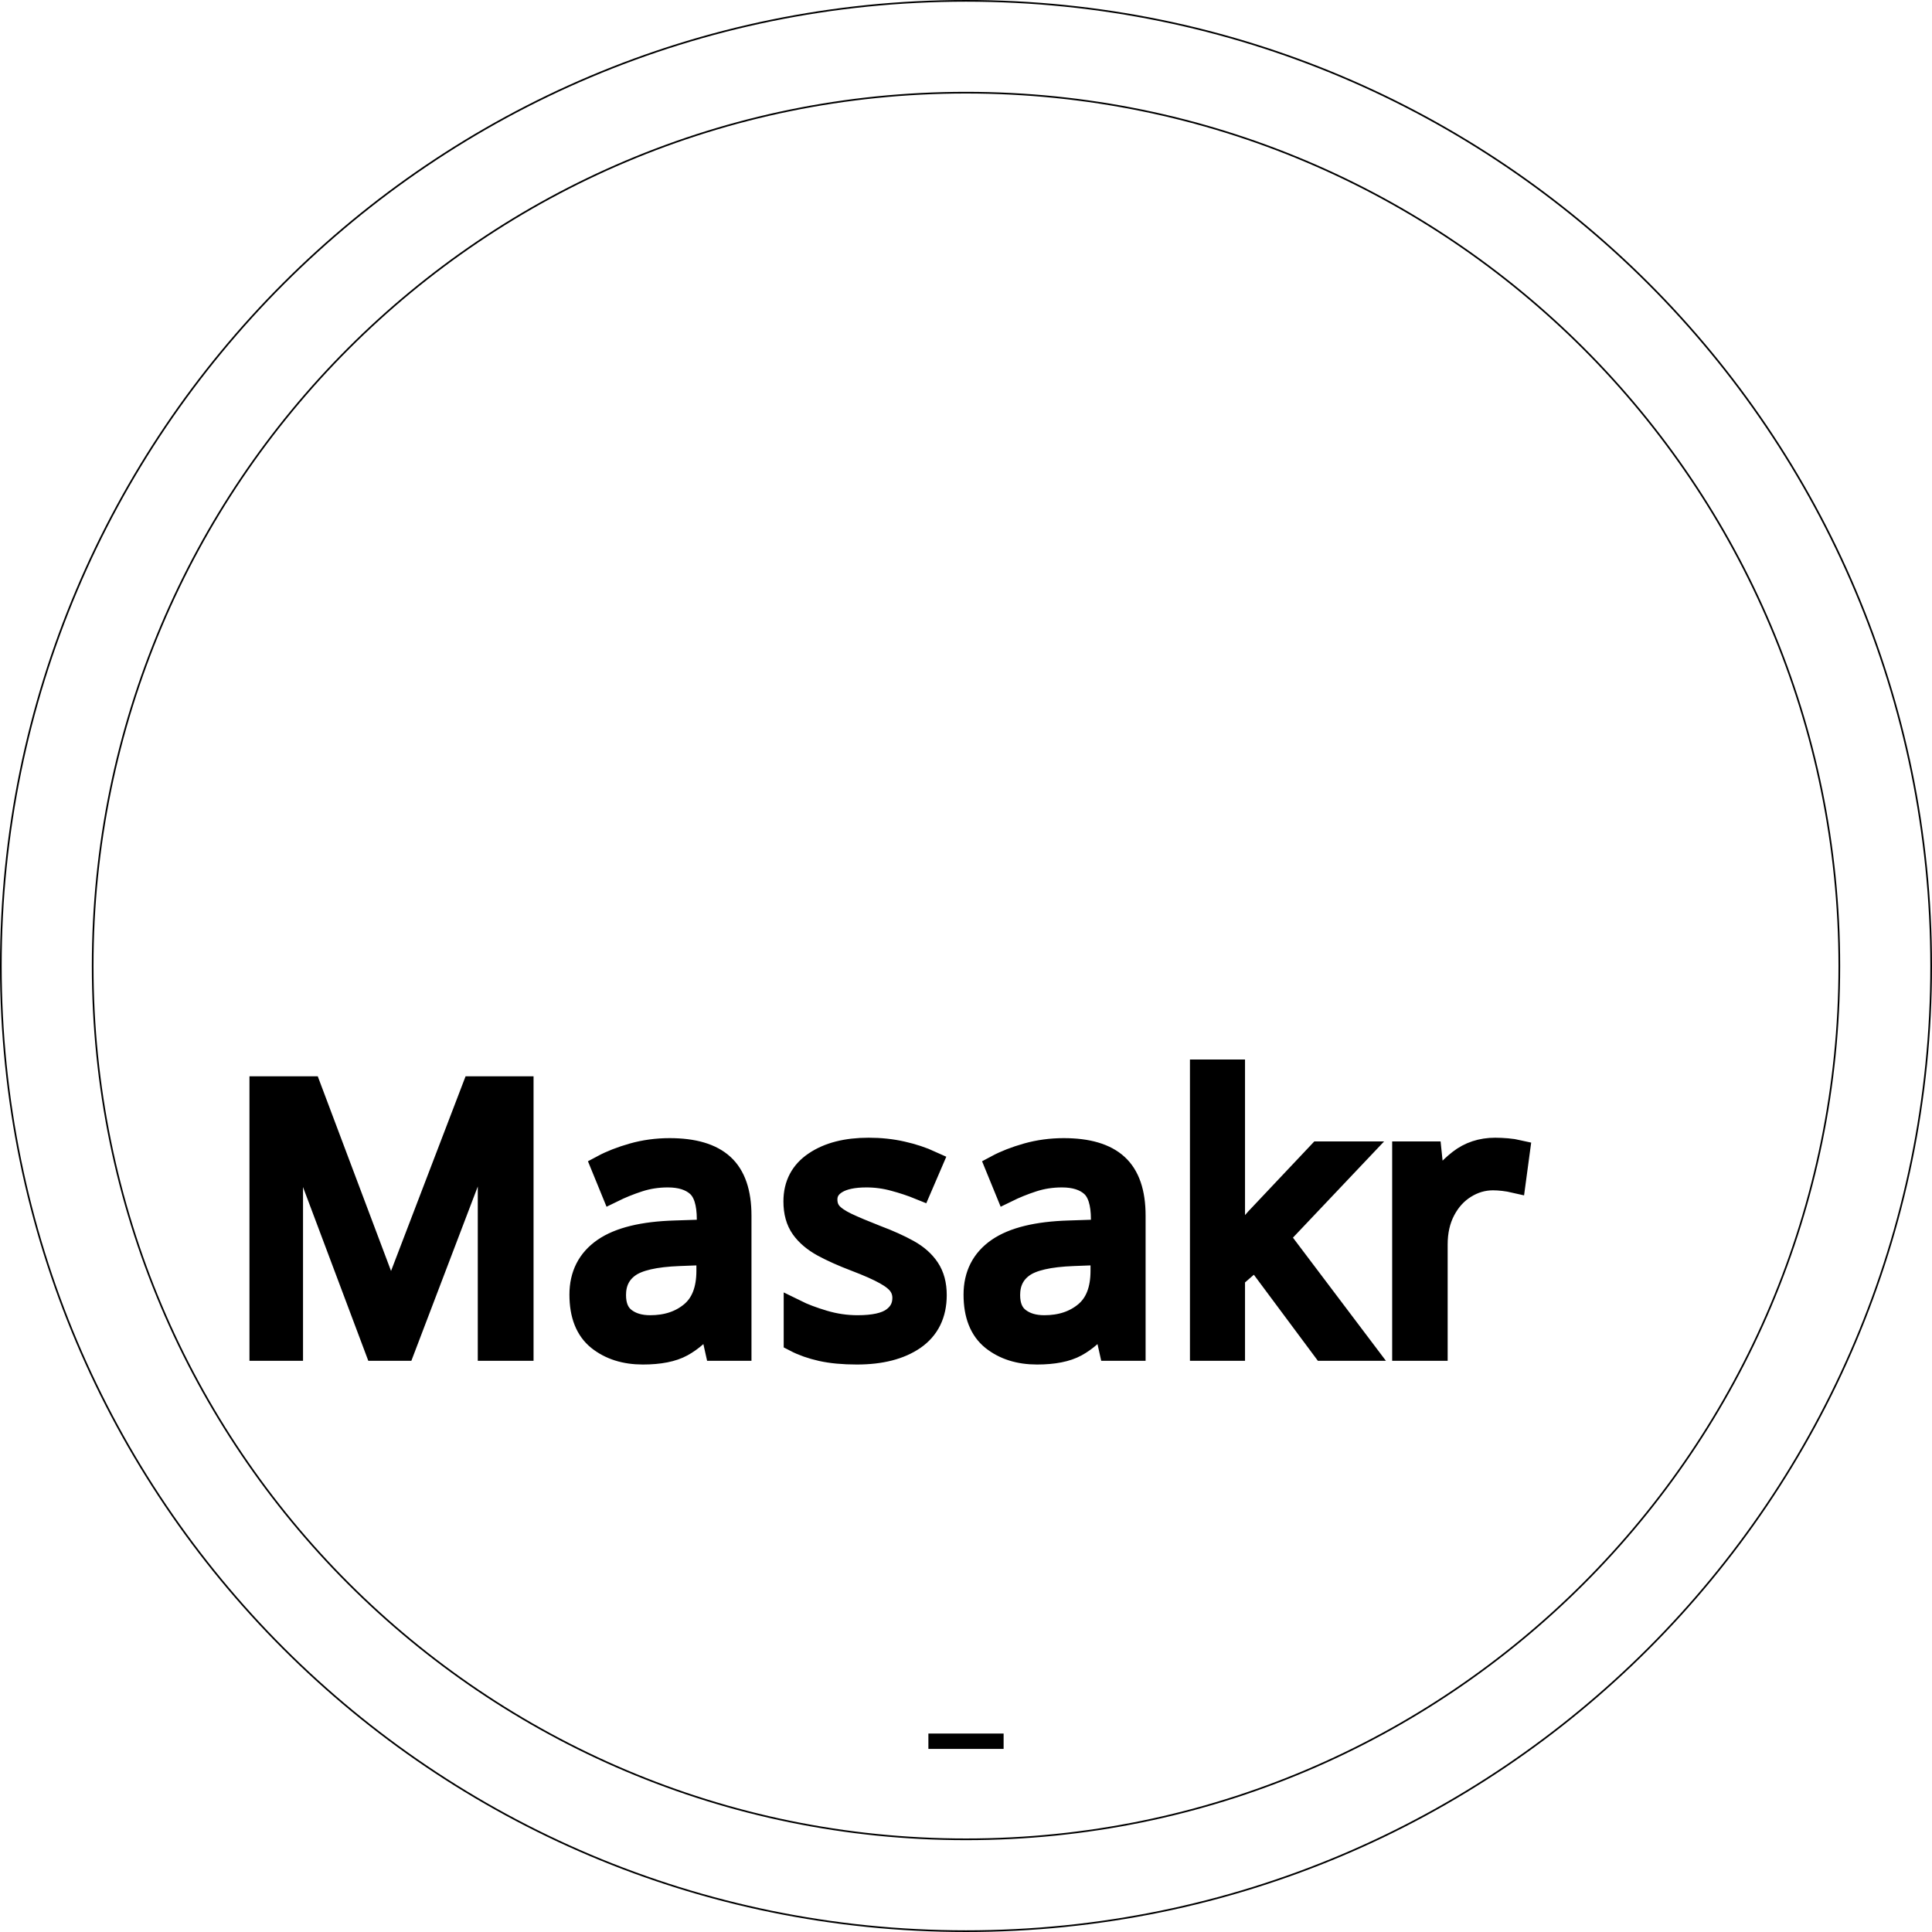
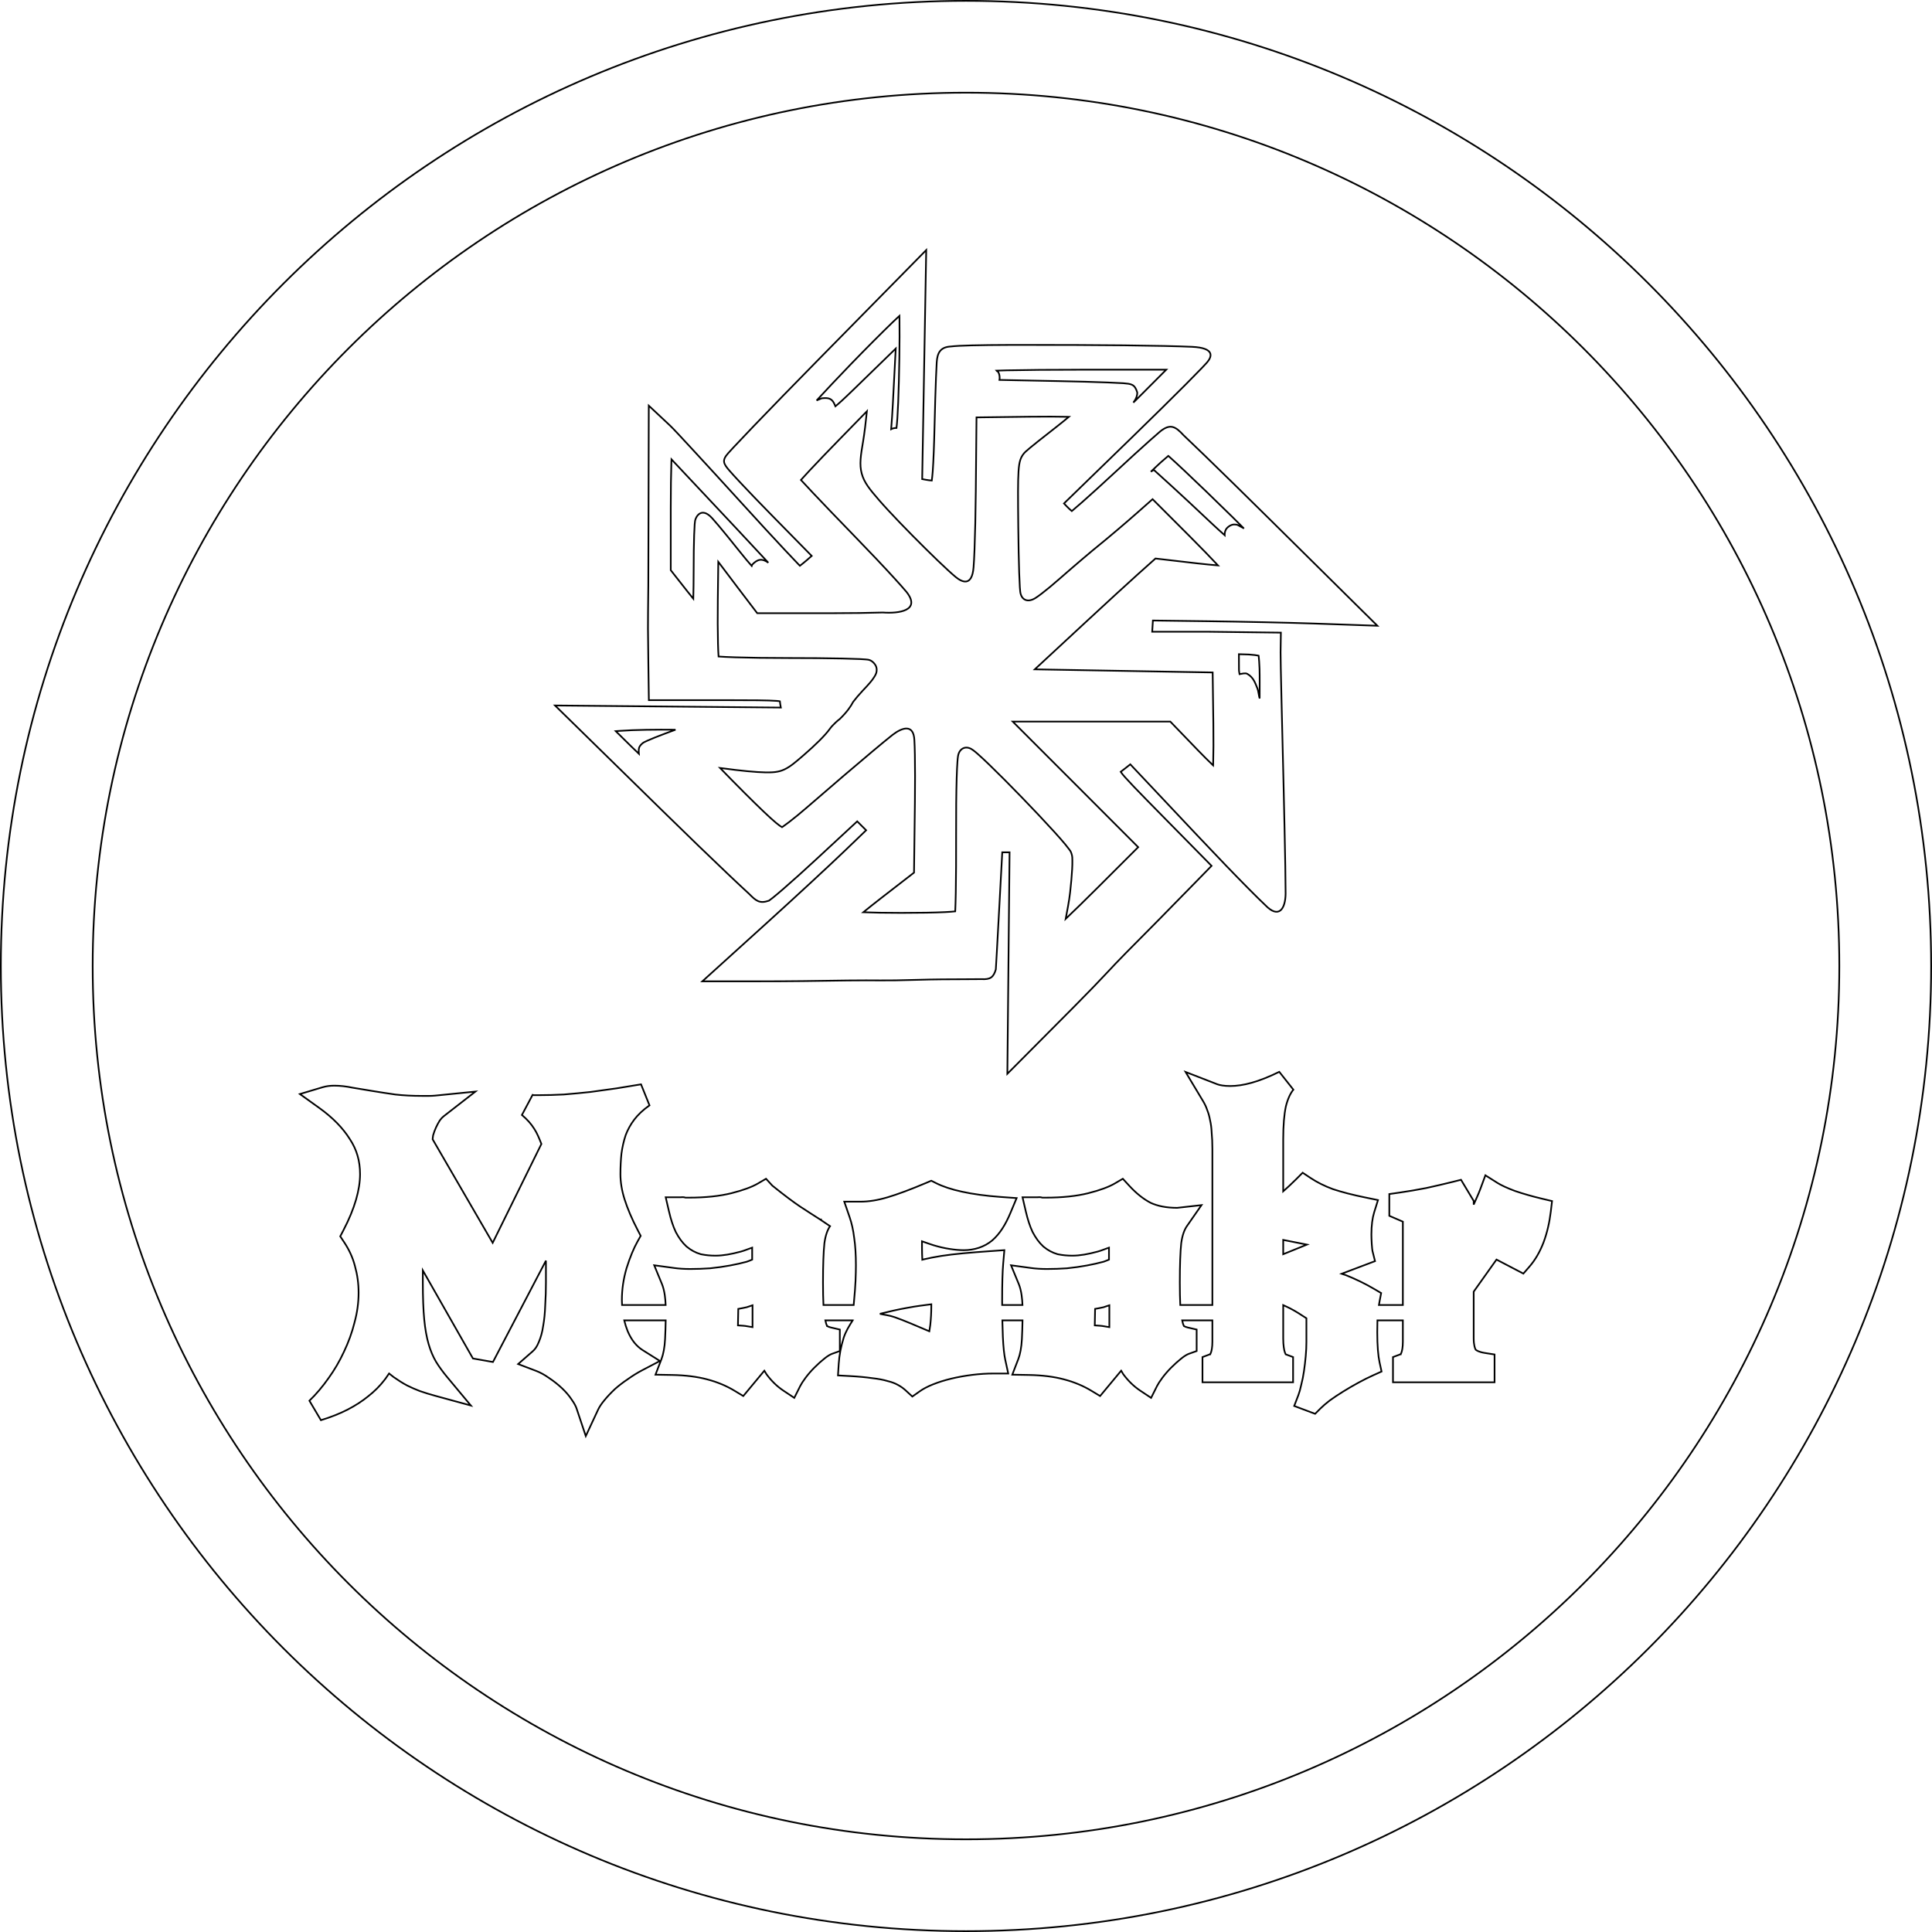
<svg xmlns="http://www.w3.org/2000/svg" version="1.2" viewBox="0 0 219.213 219.213" width="58mm" height="58mm" id="svg1" xml:space="preserve">
  <defs id="defs1">
    <clipPath clipPathUnits="userSpaceOnUse" id="cp1">
      <path d="m 275.5,535.5 c -143.78,0 -260,-116.22 -260,-260 0,-143.78 116.22,-260 260,-260 143.78,0 260,116.22 260,260 0,143.78 -116.22,260 -260,260 z" id="path1" />
    </clipPath>
  </defs>
  <style id="style1">
		tspan { white-space:pre } 
		.s0 { fill: none;stroke: #ff0000;stroke-miterlimit:100 } 
	</style>
  <g id="layer2">
    <g id="layer4" style="display:inline">
      <path id="path2" style="fill:none;stroke:#000000;stroke-width:0.189" d="M 219.118,109.606 A 109.512,109.512 0 0 1 109.606,219.118 109.512,109.512 0 0 1 0.095,109.606 109.512,109.512 0 0 1 109.606,0.095 109.512,109.512 0 0 1 219.118,109.606 Z" />
      <path id="circle2" style="fill:none;stroke:#000000;stroke-width:0.189" d="M 208.697,109.606 A 99.091,99.091 0 0 1 109.606,208.697 99.091,99.091 0 0 1 10.515,109.606 99.091,99.091 0 0 1 109.606,10.515 99.091,99.091 0 0 1 208.697,109.606 Z" />
    </g>
-     <text xml:space="preserve" style="display:inline;font-size:41.522px;font-family:'Didact Gothic';-inkscape-font-specification:'Didact Gothic';text-align:start;letter-spacing:0.769px;writing-mode:lr-tb;direction:ltr;text-anchor:start;fill:#de0000;fill-opacity:0.092;stroke:#000000;stroke-width:2.64;stroke-dasharray:none;stroke-opacity:1" x="25.593" y="153.083" id="text2-9">
-       <tspan id="tspan2-1" x="25.593" y="153.083" style="font-style:normal;font-variant:normal;font-weight:normal;font-stretch:normal;font-family:'New Rocker';-inkscape-font-specification:'New Rocker';letter-spacing:0.769px;fill:#000000;fill-opacity:1;stroke:#000000;stroke-width:2.64;stroke-dasharray:none;stroke-opacity:1">Masakr</tspan>
-     </text>
-     <path id="path5" style="display:inline;stroke-width:3.717" d="m 105.339,196.695 h 8.535 v 1.744 h -8.535 z" />
+     <g id="text2-9" style="opacity:1" />
+     <path id="path3" style="opacity:1;font-size:41.522px;font-family:'New Rocker';-inkscape-font-specification:'New Rocker';letter-spacing:0.769px;baseline-shift:baseline;white-space:pre;display:inline;overflow:visible;enable-background:accumulate;stop-color:#000000;stop-opacity:1;fill:none;stroke:#000000;stroke-opacity:1;stroke-width:0.189;stroke-dasharray:none" d="M 145.152 121.615 C 143.961 122.198 142.906 122.609 142.014 122.857 C 141.111 123.108 140.302 123.225 139.586 123.225 C 138.889 123.225 138.388 123.13 138.113 123.023 L 134.518 121.627 L 136.502 124.934 C 136.707 125.275 136.858 125.601 136.963 125.916 L 136.977 125.953 L 136.99 125.99 C 137.121 126.316 137.221 126.669 137.289 127.057 L 137.297 127.094 L 137.305 127.131 C 137.393 127.507 137.454 127.954 137.479 128.469 L 137.48 128.5 L 137.482 128.531 C 137.533 129.059 137.561 129.684 137.561 130.398 L 137.561 148.072 L 133.918 148.072 C 133.886 147.389 133.867 146.534 133.867 145.514 C 133.867 143.527 133.925 142.031 134.025 141.066 C 134.145 140.168 134.384 139.533 134.668 139.125 L 136.328 136.738 L 133.562 137.047 C 132.319 137.044 131.328 136.837 130.557 136.477 C 129.762 136.064 128.945 135.43 128.121 134.531 L 127.4 133.746 L 126.482 134.285 C 125.85 134.656 124.829 135.048 123.465 135.389 C 122.164 135.714 120.55 135.889 118.637 135.889 L 118.273 135.889 C 117.995 135.8 117.862 135.848 117.682 135.848 L 116.02 135.848 L 116.396 137.467 C 116.605 138.359 116.847 139.118 117.154 139.768 L 117.166 139.791 L 117.178 139.816 C 117.507 140.442 117.891 140.983 118.367 141.42 L 118.391 141.441 L 118.414 141.461 C 118.874 141.844 119.405 142.136 119.977 142.299 L 120.027 142.312 L 120.08 142.322 C 120.589 142.424 121.12 142.473 121.668 142.473 C 122.516 142.473 123.451 142.307 124.545 142.012 C 124.99 141.891 125.399 141.706 125.83 141.561 L 125.83 142.92 C 125.619 143.002 125.475 143.082 125.207 143.164 C 124.644 143.317 124.008 143.46 123.297 143.592 C 122.596 143.722 121.85 143.827 121.062 143.906 C 120.294 143.959 119.541 143.986 118.803 143.986 C 118.134 143.986 117.528 143.947 116.988 143.873 L 114.717 143.564 L 115.59 145.684 C 115.733 146.03 115.847 146.461 115.918 146.979 L 115.918 146.982 L 115.918 146.986 C 115.967 147.327 115.999 147.689 116.016 148.072 L 113.709 148.072 C 113.708 147.886 113.707 147.697 113.707 147.506 C 113.707 145.671 113.749 144.28 113.826 143.383 L 113.959 141.848 L 112.42 141.955 C 111.222 142.039 110.173 142.123 109.273 142.207 C 108.366 142.292 107.54 142.39 106.789 142.506 L 106.785 142.508 L 106.781 142.508 C 106.061 142.623 105.392 142.753 104.773 142.9 L 104.766 142.902 L 104.76 142.904 C 104.722 142.914 104.686 142.93 104.648 142.939 C 104.628 142.469 104.613 141.998 104.613 141.527 L 104.613 140.842 C 105.051 140.999 105.489 141.153 105.928 141.291 L 105.936 141.293 L 105.945 141.297 C 106.551 141.479 107.149 141.616 107.738 141.709 C 108.317 141.8 108.852 141.85 109.355 141.85 C 110.542 141.85 111.68 141.489 112.562 140.76 L 112.576 140.748 L 112.588 140.738 C 113.449 139.989 114.095 138.943 114.643 137.635 L 115.352 135.941 L 113.52 135.809 C 110.155 135.566 107.691 134.995 106.217 134.246 L 105.668 133.969 L 105.104 134.209 C 103.306 134.972 101.821 135.522 100.678 135.859 C 99.559 136.19 98.548 136.346 97.646 136.346 L 95.795 136.346 L 96.398 138.096 C 96.641 138.799 96.815 139.578 96.916 140.436 L 96.92 140.455 L 96.922 140.473 C 97.048 141.331 97.115 142.366 97.115 143.562 C 97.115 144.065 97.101 144.643 97.074 145.293 L 97.076 145.289 C 97.05 145.885 96.983 146.786 96.873 147.965 L 96.863 148.072 L 93.432 148.072 C 93.399 147.389 93.381 146.535 93.381 145.514 C 93.381 143.527 93.439 142.031 93.539 141.066 C 93.659 140.168 93.898 139.533 94.182 139.125 C 93.766 138.839 93.407 138.599 93.086 138.389 C 93.09 138.383 93.096 138.377 93.1 138.371 C 93.087 138.371 93.073 138.371 93.061 138.371 C 91.215 137.161 90.627 136.931 87.637 134.531 L 86.916 133.746 L 85.996 134.285 C 85.364 134.656 84.343 135.048 82.979 135.389 C 81.678 135.714 80.064 135.889 78.15 135.889 L 77.787 135.889 C 77.508 135.8 77.375 135.848 77.195 135.848 L 75.533 135.848 L 75.91 137.467 C 76.118 138.359 76.36 139.118 76.668 139.768 L 76.68 139.791 L 76.691 139.816 C 77.021 140.442 77.404 140.983 77.881 141.42 L 77.904 141.441 L 77.93 141.461 C 78.389 141.844 78.919 142.136 79.49 142.299 L 79.543 142.312 L 79.594 142.322 C 80.103 142.424 80.633 142.473 81.182 142.473 C 82.029 142.473 82.965 142.307 84.059 142.012 C 84.504 141.891 84.912 141.706 85.344 141.561 L 85.344 142.92 C 85.133 143.002 84.988 143.082 84.721 143.164 C 84.158 143.317 83.522 143.46 82.811 143.592 C 82.11 143.722 81.364 143.827 80.576 143.906 C 79.809 143.959 79.054 143.986 78.316 143.986 C 77.647 143.986 77.042 143.947 76.502 143.873 L 74.23 143.564 L 75.104 145.684 C 75.246 146.03 75.361 146.461 75.432 146.979 L 75.432 146.982 L 75.432 146.986 C 75.48 147.327 75.513 147.689 75.529 148.072 L 70.578 148.072 C 70.568 147.887 70.562 147.698 70.562 147.508 C 70.562 146.31 70.737 145.113 71.09 143.9 C 71.483 142.644 71.911 141.62 72.346 140.848 L 72.695 140.225 L 72.365 139.59 C 71.701 138.315 71.206 137.15 70.875 136.105 C 70.551 135.083 70.396 134.126 70.396 133.225 C 70.396 132.419 70.435 131.643 70.512 130.896 C 70.611 130.155 70.772 129.459 70.988 128.805 C 71.219 128.187 71.539 127.603 71.961 127.041 C 72.392 126.476 72.962 125.933 73.695 125.42 L 72.734 123.033 C 71.842 123.173 70.908 123.325 69.934 123.492 C 68.98 123.628 67.999 123.764 66.99 123.9 C 65.994 124.008 64.998 124.101 64.002 124.182 C 64 124.182 63.994 124.183 63.992 124.184 L 63.99 124.184 L 63.988 124.184 C 62.999 124.236 62.051 124.262 61.146 124.262 L 60.607 124.262 C 60.588 124.262 60.528 124.259 60.43 124.23 L 59.219 126.51 C 59.821 127.015 60.277 127.537 60.609 128.068 L 60.619 128.084 L 60.629 128.1 C 60.916 128.53 61.177 129.153 61.43 129.797 L 55.902 141.018 L 49.09 129.273 C 49.103 129.125 49.108 128.985 49.145 128.807 C 49.235 128.5 49.342 128.205 49.473 127.922 C 49.609 127.627 49.754 127.363 49.904 127.123 C 50.056 126.919 50.203 126.765 50.33 126.666 L 53.943 123.855 L 49.389 124.311 C 49.155 124.334 48.922 124.346 48.689 124.346 L 47.9 124.346 C 46.78 124.346 45.763 124.291 44.854 124.188 C 43.911 124.053 43.034 123.917 42.229 123.783 L 42.223 123.783 C 41.439 123.648 40.712 123.527 40.031 123.418 L 40.029 123.418 L 40.027 123.418 L 40.025 123.418 C 39.292 123.265 38.597 123.184 37.936 123.184 C 37.474 123.184 37.029 123.235 36.602 123.363 L 34.027 124.135 L 36.211 125.701 C 37.761 126.812 38.904 127.994 39.682 129.232 L 39.691 129.244 L 39.699 129.258 C 40.472 130.429 40.852 131.709 40.852 133.223 C 40.852 134.98 40.258 137.112 38.967 139.588 L 38.605 140.281 L 39.037 140.93 C 39.626 141.814 40.032 142.712 40.27 143.641 L 40.273 143.656 L 40.277 143.67 C 40.548 144.63 40.686 145.628 40.686 146.676 C 40.686 147.804 40.535 148.916 40.232 150.023 L 40.229 150.037 L 40.227 150.051 C 39.944 151.182 39.544 152.289 39.027 153.375 L 39.025 153.381 L 39.021 153.387 C 38.53 154.447 37.951 155.44 37.281 156.367 L 37.275 156.373 L 37.271 156.381 C 36.596 157.342 35.873 158.191 35.107 158.932 L 36.414 161.141 C 37.553 160.79 38.565 160.392 39.455 159.932 C 40.322 159.483 41.099 158.981 41.785 158.422 C 42.49 157.869 43.103 157.258 43.615 156.59 C 43.81 156.36 43.964 156.084 44.145 155.838 C 44.307 155.964 44.511 156.134 44.658 156.244 L 44.674 156.256 L 44.689 156.266 C 45.197 156.624 45.684 156.931 46.158 157.184 L 46.174 157.193 L 46.189 157.201 C 46.672 157.442 47.156 157.655 47.645 157.838 L 47.656 157.842 L 47.67 157.846 C 48.179 158.025 48.747 158.2 49.381 158.373 L 53.426 159.477 L 50.742 156.256 C 50.23 155.641 49.803 155.049 49.457 154.482 L 49.457 154.48 C 49.132 153.924 48.852 153.265 48.629 152.496 C 48.41 151.741 48.24 150.809 48.135 149.709 C 48.03 148.607 47.975 147.203 47.975 145.516 L 47.975 144.148 L 53.662 154.139 L 55.932 154.539 L 61.943 143.041 L 61.943 145.516 C 61.943 146.374 61.917 147.231 61.863 148.09 L 61.863 148.111 L 61.861 148.131 C 61.835 148.96 61.759 149.727 61.633 150.432 L 61.629 150.455 L 61.625 150.477 C 61.529 151.149 61.365 151.74 61.141 152.256 L 61.131 152.277 L 61.121 152.301 C 60.936 152.775 60.709 153.092 60.443 153.324 L 58.791 154.77 L 60.842 155.551 C 61.303 155.727 61.787 155.989 62.289 156.348 L 62.307 156.359 L 62.324 156.371 C 62.845 156.718 63.326 157.101 63.77 157.52 C 64.205 157.931 64.555 158.342 64.824 158.746 L 64.838 158.766 L 64.852 158.787 C 65.157 159.209 65.336 159.561 65.416 159.801 L 66.465 162.943 L 67.865 159.941 C 67.997 159.659 68.225 159.301 68.561 158.895 C 68.906 158.475 69.307 158.047 69.766 157.613 C 70.211 157.219 70.695 156.847 71.221 156.496 L 71.238 156.484 L 71.256 156.471 C 71.792 156.088 72.323 155.76 72.846 155.486 L 74.879 154.422 L 72.936 153.201 C 72.222 152.753 71.657 152.074 71.215 151.033 C 71.058 150.639 70.929 150.234 70.828 149.816 L 75.533 149.816 C 75.521 150.519 75.498 151.221 75.463 151.924 C 75.413 152.906 75.259 153.676 75.051 154.217 L 74.373 155.977 L 76.26 156.01 C 77.78 156.036 79.101 156.206 80.219 156.504 L 80.223 156.506 L 80.227 156.506 C 81.387 156.808 82.426 157.245 83.363 157.812 L 84.336 158.4 L 86.73 155.52 C 86.823 155.655 86.873 155.797 86.973 155.932 C 87.522 156.674 88.157 157.3 88.879 157.781 L 90.123 158.609 L 90.791 157.273 C 90.905 157.046 91.114 156.713 91.414 156.312 C 91.707 155.922 92.038 155.54 92.412 155.166 C 92.796 154.782 93.176 154.441 93.549 154.143 L 93.553 154.139 L 93.557 154.137 C 93.918 153.843 94.218 153.678 94.414 153.607 L 95.291 153.295 L 95.291 150.857 L 94.268 150.621 C 94.064 150.574 93.947 150.516 93.855 150.463 L 93.855 150.461 L 93.854 150.461 L 93.854 150.459 C 93.844 150.444 93.8 150.377 93.74 150.193 C 93.709 150.086 93.677 149.96 93.646 149.816 L 96.699 149.816 L 96.695 149.865 L 96.721 149.859 C 96.351 150.447 95.981 151.029 95.73 151.781 L 95.727 151.793 L 95.723 151.805 C 95.417 152.782 95.229 153.758 95.166 154.729 L 95.08 156.061 L 96.412 156.133 C 97.406 156.187 98.255 156.267 98.947 156.369 L 98.971 156.373 L 98.996 156.375 C 99.683 156.451 100.258 156.565 100.713 156.701 L 100.742 156.711 L 100.773 156.717 C 101.237 156.833 101.594 156.977 101.85 157.123 L 101.867 157.133 L 101.883 157.141 C 102.205 157.313 102.487 157.511 102.734 157.738 L 103.518 158.457 L 104.387 157.844 C 104.749 157.588 105.241 157.326 105.859 157.078 C 106.487 156.827 107.174 156.61 107.922 156.43 C 108.673 156.248 109.468 156.105 110.309 156 C 111.142 155.896 111.958 155.844 112.76 155.844 L 114.398 155.844 L 114.051 154.244 C 113.942 153.743 113.843 152.861 113.789 151.684 L 113.789 151.682 C 113.763 151.099 113.744 150.477 113.73 149.816 L 116.02 149.816 C 116.008 150.52 115.984 151.223 115.949 151.926 C 115.899 152.907 115.745 153.676 115.537 154.217 L 114.859 155.977 L 116.746 156.01 C 118.267 156.036 119.587 156.206 120.705 156.504 L 120.709 156.506 L 120.713 156.506 C 121.873 156.808 122.913 157.245 123.85 157.812 L 124.822 158.4 L 127.217 155.52 C 127.309 155.655 127.358 155.798 127.457 155.932 C 128.006 156.674 128.643 157.3 129.365 157.781 L 130.609 158.609 L 131.277 157.273 C 131.391 157.046 131.6 156.713 131.9 156.312 C 132.193 155.922 132.525 155.54 132.898 155.166 C 133.283 154.782 133.662 154.441 134.035 154.143 L 134.039 154.139 L 134.043 154.137 C 134.404 153.843 134.704 153.678 134.9 153.607 L 135.777 153.295 L 135.777 150.857 L 134.754 150.621 C 134.551 150.574 134.434 150.516 134.342 150.463 L 134.342 150.461 L 134.342 150.459 C 134.333 150.444 134.286 150.377 134.227 150.193 C 134.195 150.087 134.163 149.961 134.133 149.816 L 137.561 149.816 L 137.561 152.24 C 137.561 152.878 137.466 153.314 137.383 153.512 C 137.341 153.611 137.323 153.648 137.314 153.66 L 137.312 153.662 L 137.311 153.662 L 137.311 153.664 L 137.309 153.664 L 137.307 153.664 L 137.307 153.662 L 137.305 153.662 L 137.305 153.66 L 137.303 153.66 L 137.301 153.66 L 136.439 153.979 L 136.439 156.84 L 146.719 156.84 L 146.719 153.979 L 145.879 153.668 C 145.867 153.646 145.84 153.591 145.797 153.475 C 145.696 153.201 145.598 152.643 145.598 151.865 L 145.598 148.086 C 145.853 148.213 146.138 148.321 146.383 148.455 L 146.398 148.465 L 146.412 148.471 C 147.025 148.787 147.628 149.18 148.23 149.574 L 148.23 152.281 C 148.23 152.761 148.207 153.29 148.154 153.865 C 148.101 154.453 148.033 155.024 147.953 155.582 C 147.877 156.117 147.777 156.621 147.652 157.094 L 147.645 157.127 L 147.637 157.158 C 147.536 157.635 147.426 158.016 147.322 158.285 L 146.846 159.527 L 149.219 160.418 L 149.82 159.816 C 150.098 159.539 150.454 159.231 150.883 158.902 C 151.348 158.567 151.854 158.229 152.404 157.889 C 152.965 157.542 153.539 157.207 154.127 156.887 C 154.71 156.569 155.263 156.292 155.781 156.059 L 156.758 155.619 L 156.529 154.574 C 156.37 153.848 156.27 152.684 156.27 151.16 C 156.27 150.668 156.276 150.221 156.287 149.816 L 159.174 149.816 L 159.174 152.24 C 159.174 152.878 159.08 153.314 158.996 153.512 C 158.954 153.611 158.934 153.648 158.926 153.66 L 158.926 153.662 L 158.924 153.662 L 158.924 153.664 L 158.922 153.664 L 158.92 153.664 L 158.92 153.662 L 158.918 153.662 L 158.918 153.66 L 158.916 153.66 L 158.914 153.66 L 158.053 153.979 L 158.053 156.84 L 169.578 156.84 L 169.578 153.686 L 168.461 153.51 C 167.78 153.403 167.511 153.211 167.436 153.137 C 167.373 153.038 167.211 152.65 167.211 151.865 L 167.211 146.557 L 169.799 142.916 L 172.848 144.508 L 173.531 143.723 C 174.203 142.95 174.734 142.02 175.139 140.961 L 175.141 140.955 L 175.143 140.949 C 175.543 139.871 175.814 138.7 175.963 137.447 L 176.102 136.279 L 174.959 136.008 C 173.837 135.741 172.817 135.447 171.898 135.133 C 170.992 134.795 170.313 134.474 169.918 134.225 L 168.539 133.354 L 167.975 134.883 C 167.74 135.518 167.466 136.082 167.211 136.68 L 167.211 136.262 L 165.773 133.863 L 164.824 134.102 C 163.954 134.319 162.955 134.552 161.83 134.799 C 160.726 135.014 159.703 135.187 158.77 135.32 L 157.637 135.482 L 157.637 137.951 L 159.174 138.615 L 159.174 148.072 L 156.459 148.072 C 156.483 147.925 156.509 147.777 156.537 147.629 L 156.711 146.715 L 155.908 146.244 C 154.905 145.654 153.821 145.129 152.658 144.664 C 152.529 144.611 152.344 144.584 152.211 144.533 L 156.016 143.094 L 155.73 141.955 C 155.716 141.897 155.67 141.589 155.645 141.158 C 155.618 140.704 155.605 140.339 155.605 140.074 C 155.605 139.036 155.721 138.193 155.918 137.559 L 156.352 136.166 L 154.922 135.873 C 153.475 135.578 152.247 135.259 151.238 134.924 C 150.279 134.569 149.435 134.147 148.705 133.66 L 147.805 133.061 L 147.041 133.826 C 146.502 134.365 146.046 134.774 145.598 135.176 L 145.598 129.277 C 145.598 127.683 145.71 126.428 145.898 125.549 C 146.114 124.672 146.417 124.046 146.752 123.637 L 145.152 121.615 z M 145.598 140.686 L 148.285 141.219 L 145.598 142.309 L 145.598 140.686 z M 105.67 147.988 L 105.67 148.17 C 105.67 148.927 105.63 149.654 105.553 150.35 C 105.529 150.557 105.475 150.829 105.443 151.053 C 104.011 150.443 102.534 149.807 101.525 149.457 C 100.827 149.215 100.39 149.205 99.838 149.072 C 100.842 148.83 101.832 148.583 102.936 148.393 L 102.947 148.391 L 102.959 148.389 C 103.998 148.192 104.809 148.101 105.67 147.988 z M 85.385 148.1 L 85.385 150.586 C 85.038 150.54 84.625 150.437 84.312 150.424 L 84.309 150.424 C 84.111 150.415 83.925 150.396 83.73 150.385 L 83.768 148.51 C 84.085 148.445 84.356 148.418 84.711 148.326 L 84.732 148.322 L 84.754 148.314 C 84.958 148.254 85.177 148.166 85.385 148.1 z M 125.871 148.1 L 125.871 150.586 C 125.524 150.54 125.112 150.437 124.799 150.424 L 124.795 150.424 C 124.598 150.415 124.411 150.396 124.217 150.385 L 124.254 148.51 C 124.571 148.445 124.843 148.418 125.197 148.326 L 125.219 148.322 L 125.24 148.314 C 125.444 148.254 125.664 148.166 125.871 148.1 z " />
+     <g id="path4" style="opacity:1;stroke-width:1.002;stroke-dasharray:none">
+       <path id="path6" style="baseline-shift:baseline;display:inline;overflow:visible;fill:none;stroke:#000000;stroke-width:0.189;stroke-dasharray:none;stroke-opacity:1;enable-background:accumulate;stop-color:#000000;stop-opacity:1" d="M 105.092,28.375 92.957,40.709 c -2.894,2.942 -5.526,5.646 -7.438,7.637 -0.956,0.995 -1.73,1.811 -2.271,2.393 -0.271,0.291 -0.483,0.521 -0.635,0.693 -0.725,0.824 -0.545,1.169 0.188,2.008 0.274,0.314 0.658,0.734 1.131,1.24 0.945,1.013 2.243,2.365 3.672,3.82 l 4.496,4.576 -0.549,0.477 c -0.292,0.253 -0.559,0.465 -0.791,0.643 -0.036,-0.036 -0.051,-0.05 -0.09,-0.09 C 90.291,63.717 89.751,63.147 89.09,62.441 87.768,61.03 85.969,59.079 84.018,56.934 82.062,54.784 80.189,52.739 78.744,51.176 77.3,49.613 76.377,48.615 76.01,48.271 l -2.396,-2.242 -0.029,11.629 c -0.015,6.184 -0.02,8.301 -0.025,8.744 -0.015,1.162 -0.023,2.151 -0.031,3.037 -0.013,1.413 -0.021,1.61 0.037,5.887 l 0.057,4.115 h 8.309 c 3.412,0 5.273,0.015 6.189,0.086 0.275,0.021 0.274,0.03 0.367,0.049 0.025,0.237 0.058,0.468 0.109,0.707 L 77.51,80.182 62.975,80.047 75.084,91.91 c 2.884,2.825 5.545,5.394 7.512,7.262 0.983,0.934 1.791,1.692 2.373,2.223 0.809,0.817 1.204,1.172 2.279,0.799 0.123,-0.085 0.258,-0.188 0.42,-0.316 0.323,-0.257 0.746,-0.615 1.254,-1.055 1.016,-0.88 2.36,-2.088 3.795,-3.418 l 4.545,-4.211 0.525,0.523 0.488,0.488 -2.398,2.307 c -1.671,1.607 -5.617,5.258 -8.736,8.084 l -7.451,6.75 h 6.014 c 4.479,0 6.377,-0.04 10.502,-0.098 3.239,-0.045 3.955,0.053 7.818,-0.07 1.904,-0.061 3.907,-0.066 5.439,-0.07 0.766,-0.002 1.414,-0.004 1.883,-0.012 1.015,0.06 1.371,-0.189 1.643,-1.092 0.007,-0.111 0.016,-0.263 0.027,-0.455 0.023,-0.384 0.054,-0.925 0.092,-1.584 0.075,-1.318 0.173,-3.109 0.277,-5.055 l 0.334,-6.201 h 0.443 0.387 l -0.109,10.969 -0.141,14.16 7.623,-7.664 c 3.327,-3.345 4.098,-4.308 5.91,-6.131 3.071,-3.089 4.46,-4.499 7.783,-7.902 l 1.854,-1.898 -5.242,-5.324 c -3.195,-3.244 -4.708,-4.79 -5.068,-5.344 0.09,-0.064 0.176,-0.127 0.486,-0.373 l 0.604,-0.479 7.611,8.076 c 2.257,2.395 4.33,4.545 5.857,6.084 0.764,0.77 1.388,1.385 1.842,1.811 1.54,1.606 2.296,0.438 2.311,-1.307 -1.7e-4,-0.759 -0.014,-1.817 -0.035,-3.086 -0.042,-2.537 -0.117,-5.91 -0.199,-9.338 -0.082,-3.428 -0.169,-6.909 -0.234,-9.664 -0.066,-2.755 -0.108,-4.836 -0.102,-5.27 l 0.033,-2.248 -8.342,-0.102 h -6.258 l 0.037,-0.582 0.043,-0.691 6.197,0.08 c 3.882,0.049 9.289,0.166 11.986,0.26 L 156.283,71 144.119,58.969 c -2.886,-2.855 -5.534,-5.45 -7.479,-7.334 -0.972,-0.942 -1.769,-1.706 -2.334,-2.238 -0.946,-1.029 -1.517,-1.346 -2.645,-0.463 -0.307,0.26 -0.724,0.626 -1.229,1.076 -1.01,0.9 -2.366,2.138 -3.83,3.498 -1.455,1.352 -2.81,2.582 -3.814,3.469 -0.49,0.432 -0.888,0.775 -1.176,1.014 -0.17,-0.145 -0.358,-0.312 -0.555,-0.518 l -0.334,-0.348 7.814,-7.596 c 2.331,-2.267 4.45,-4.356 5.99,-5.9 0.77,-0.772 1.394,-1.408 1.832,-1.865 0.219,-0.229 0.391,-0.412 0.518,-0.555 0.064,-0.071 0.115,-0.13 0.166,-0.195 0.403,-0.513 0.864,-1.54 -1.781,-1.662 -0.749,-0.035 -1.817,-0.067 -3.133,-0.096 -2.632,-0.057 -6.254,-0.099 -10.24,-0.113 -5.786,-0.021 -9.413,-0.012 -11.631,0.045 -1.109,0.028 -1.862,0.066 -2.391,0.127 -1.179,0.07 -1.515,0.725 -1.584,1.801 -0.026,0.429 -0.052,1.01 -0.08,1.707 -0.056,1.395 -0.112,3.253 -0.158,5.246 -0.056,2.428 -0.129,4.239 -0.215,5.428 -0.034,0.472 -0.072,0.763 -0.107,1.027 -0.21,-0.019 -0.438,-0.043 -0.668,-0.086 l -0.42,-0.078 0.201,-11.451 z m -3.043,7.471 c 0.002,0.096 0.006,0.142 0.008,0.244 0.018,1.224 0.012,2.876 -0.014,4.588 -0.026,1.711 -0.07,3.485 -0.129,4.955 -0.056,1.393 -0.132,2.463 -0.193,2.924 -0.219,-0.002 -0.428,0.047 -0.607,0.137 0.069,-0.852 0.139,-1.838 0.191,-2.852 l 0.328,-6.291 -4.729,4.596 c -1.251,1.216 -1.766,1.668 -2.115,1.955 -0.019,-0.044 -0.043,-0.103 -0.061,-0.143 -0.317,-0.789 -0.722,-0.842 -1.486,-0.766 -0.149,0.053 -0.316,0.122 -0.518,0.211 -0.018,0.008 -0.048,0.023 -0.066,0.031 1.086,-1.173 2.289,-2.462 3.795,-4.02 1.852,-1.916 3.57,-3.637 4.836,-4.859 0.318,-0.307 0.505,-0.472 0.76,-0.711 z m 20.578,6.1 h 9.701 l -3.193,3.199 c -0.209,0.21 -0.34,0.334 -0.543,0.537 0.003,-0.004 0.045,-0.071 0.045,-0.07 v -0.002 c 0.153,-0.197 0.267,-0.396 0.34,-0.645 0.037,-0.124 0.067,-0.262 0.057,-0.449 -0.286,-0.951 -0.698,-0.955 -1.576,-1.035 -0.432,-0.027 -1.03,-0.056 -1.762,-0.084 -1.463,-0.057 -3.453,-0.114 -5.621,-0.156 -2.163,-0.043 -4.14,-0.081 -5.582,-0.111 -0.457,-0.009 -0.75,-0.016 -1.088,-0.023 0.044,-0.256 0.019,-0.598 -0.117,-0.859 -0.057,-0.11 -0.162,-0.111 -0.227,-0.193 0.401,-0.012 0.674,-0.025 1.17,-0.035 2.15,-0.045 5.124,-0.072 8.396,-0.072 z m -24.264,4.717 c -0.113,1.121 -0.288,2.571 -0.428,3.396 -0.276,1.624 -0.437,2.639 -0.162,3.668 0.274,1.029 0.921,1.806 1.947,2.994 1.184,1.37 3.338,3.595 5.268,5.504 0.965,0.955 1.87,1.825 2.568,2.467 0.349,0.321 0.646,0.585 0.885,0.781 0.673,0.553 1.841,1.159 2.023,-1.096 0.04,-0.495 0.076,-1.186 0.109,-2.035 0.067,-1.698 0.12,-4.027 0.145,-6.59 l 0.08,-8.393 5.926,-0.076 c 1.78,-0.023 3.352,-0.014 4.553,0.012 -0.418,0.344 -0.798,0.665 -1.309,1.062 -1.634,1.272 -3.143,2.469 -3.613,2.902 -0.205,0.189 -0.448,0.511 -0.572,0.879 -0.125,0.368 -0.179,0.772 -0.217,1.338 -0.076,1.133 -0.066,2.955 -0.031,6.287 0.021,2.004 0.059,3.845 0.105,5.205 0.023,0.68 0.048,1.239 0.074,1.646 0.013,0.204 0.027,0.368 0.043,0.506 0.109,0.937 0.819,1.308 1.729,0.736 0.205,-0.129 0.439,-0.299 0.717,-0.512 0.556,-0.425 1.274,-1.019 2.043,-1.695 1.501,-1.321 3.557,-3.07 4.525,-3.85 1.02,-0.821 2.912,-2.428 4.248,-3.607 l 1.758,-1.553 4.203,4.203 c 1.274,1.274 2.393,2.43 3.219,3.312 -0.706,-0.062 -1.435,-0.126 -2.332,-0.23 l -4.762,-0.553 -2.025,1.811 c -0.961,0.859 -3.585,3.267 -5.859,5.377 l -5.809,5.387 11.68,0.205 8.502,0.148 0.078,5.768 c 0.024,1.825 0.014,3.482 -0.021,4.668 -0.001,0.046 -0.004,0.063 -0.006,0.107 -0.511,-0.491 -1.082,-1.05 -1.732,-1.725 l -3.125,-3.242 h -8.025 -9.854 l 8.229,8.234 6.006,6.014 -4.533,4.525 c -1.411,1.409 -2.718,2.684 -3.695,3.613 0.179,-1 0.377,-1.884 0.508,-3.049 0.106,-0.945 0.188,-1.856 0.227,-2.596 0.019,-0.37 0.028,-0.696 0.023,-0.975 -0.005,-0.279 0.011,-0.462 -0.1,-0.793 -0.102,-0.306 -0.185,-0.369 -0.295,-0.52 -0.11,-0.151 -0.243,-0.321 -0.404,-0.516 -0.322,-0.389 -0.752,-0.878 -1.26,-1.438 -1.015,-1.12 -2.337,-2.52 -3.668,-3.895 -1.331,-1.375 -2.67,-2.721 -3.719,-3.732 -0.525,-0.506 -0.975,-0.926 -1.328,-1.234 -0.177,-0.154 -0.327,-0.279 -0.469,-0.383 -0.071,-0.052 -0.137,-0.1 -0.227,-0.15 -0.703,-0.395 -1.363,-0.009 -1.5,0.791 -0.029,0.168 -0.046,0.354 -0.064,0.588 -0.037,0.468 -0.068,1.117 -0.092,1.93 -0.048,1.625 -0.073,3.892 -0.064,6.512 0.008,2.482 -0.006,4.776 -0.037,6.465 -0.016,0.845 -0.036,1.538 -0.059,2.021 -0.002,0.053 -0.005,0.073 -0.008,0.121 -0.291,0.03 -0.649,0.06 -1.156,0.084 -1.177,0.056 -2.874,0.088 -4.939,0.088 -1.878,0 -3.248,-0.03 -4.332,-0.072 0.587,-0.474 1.222,-0.986 1.975,-1.568 l 3.781,-2.928 0.1,-7.998 c 0.026,-2.085 0.022,-3.978 -0.004,-5.361 -0.013,-0.692 -0.03,-1.254 -0.055,-1.662 -0.08,-1.873 -1.364,-1.468 -2.479,-0.609 -0.546,0.433 -1.303,1.057 -2.242,1.844 -1.879,1.573 -4.483,3.797 -7.506,6.418 -0.71,0.616 -1.426,1.2 -1.996,1.637 -0.285,0.218 -0.534,0.4 -0.719,0.525 -0.063,0.043 -0.025,0.022 -0.076,0.051 -0.132,-0.076 -0.346,-0.217 -0.672,-0.488 -0.716,-0.597 -1.847,-1.674 -3.549,-3.373 -1.095,-1.092 -2.039,-2.059 -2.807,-2.854 0.188,0.024 0.308,0.03 0.508,0.059 1.619,0.23 3.635,0.426 4.664,0.439 0.804,0.01 1.465,-0.021 2.137,-0.34 0.672,-0.319 1.248,-0.816 2.229,-1.666 1.185,-1.026 2.383,-2.182 2.922,-2.947 0.288,-0.409 0.986,-1.029 1.113,-1.098 0.842,-0.826 1.238,-1.408 1.525,-1.951 0.272,-0.363 0.669,-0.834 1.102,-1.291 0.647,-0.684 1.051,-1.127 1.32,-1.58 0.135,-0.227 0.287,-0.477 0.24,-0.914 -0.046,-0.437 -0.469,-0.833 -0.746,-0.939 -0.182,-0.07 -0.222,-0.062 -0.295,-0.072 -0.072,-0.01 -0.145,-0.016 -0.229,-0.023 -0.166,-0.014 -0.372,-0.027 -0.623,-0.039 -0.502,-0.024 -1.183,-0.045 -1.998,-0.062 -1.631,-0.035 -3.801,-0.055 -6.129,-0.055 -2.313,3.05e-4 -4.451,-0.032 -6.018,-0.082 -0.783,-0.025 -1.425,-0.056 -1.865,-0.088 -0.014,-0.001 -0.017,-0.003 -0.031,-0.004 -0.025,-0.36 -0.048,-0.849 -0.064,-1.465 -0.035,-1.301 -0.044,-3.075 -0.02,-4.988 L 81.5,63.748 c 0.646,0.86 1.435,1.91 2.248,2.977 l 2.17,2.85 h 8.492 c 2.218,0 4.253,-0.03 5.754,-0.078 1.827,0.134 4.356,-0.208 2.697,-2.328 -0.328,-0.391 -0.796,-0.918 -1.379,-1.557 -1.166,-1.278 -2.788,-2.994 -4.592,-4.85 -1.796,-1.848 -3.429,-3.551 -4.613,-4.803 -0.592,-0.626 -1.073,-1.141 -1.4,-1.5 0.234,-0.262 0.521,-0.578 0.908,-0.992 0.885,-0.947 2.114,-2.23 3.467,-3.617 z m 34.197,5.064 c 0.05,0.044 0.073,0.062 0.131,0.113 0.41,0.365 0.996,0.905 1.705,1.572 1.418,1.334 3.334,3.18 5.402,5.211 0.532,0.523 0.846,0.847 1.344,1.34 -0.032,-0.019 -0.091,-0.058 -0.121,-0.076 -0.159,-0.092 -0.293,-0.165 -0.424,-0.227 -0.13,-0.061 -0.168,-0.15 -0.574,-0.15 -0.378,0 -0.816,0.336 -0.943,0.604 -0.123,0.26 -0.122,0.442 -0.121,0.615 -0.436,-0.391 -0.829,-0.735 -1.346,-1.223 -1.7,-1.607 -3.777,-3.544 -4.643,-4.328 l -2.053,-1.863 -0.338,0.207 c 0.384,-0.356 0.863,-0.82 1.176,-1.1 0.334,-0.298 0.586,-0.513 0.805,-0.695 z m -56.367,0.396 c 6.613,7.027 9.466,10.081 10.984,11.723 -0.72,-0.519 -1.224,-0.417 -1.834,0.227 -0.025,0.053 -0.032,0.094 -0.049,0.141 -0.404,-0.469 -0.673,-0.758 -1.637,-1.971 -0.813,-1.024 -1.573,-1.954 -2.148,-2.635 -0.288,-0.341 -0.527,-0.616 -0.713,-0.82 -1.24,-1.358 -1.865,-0.103 -1.93,0.295 -0.02,0.123 -0.033,0.247 -0.045,0.402 -0.024,0.31 -0.043,0.728 -0.061,1.242 -0.034,1.029 -0.055,2.433 -0.055,3.979 0,1.26 -0.02,2.297 -0.041,3.225 C 78.426,67.633 78.23,67.4 77.965,67.062 L 76.107,64.699 V 57.625 c 0,-2.024 0.026,-3.865 0.07,-5.189 0.004,-0.134 0.011,-0.189 0.016,-0.312 z m 64.379,22.107 c 0.283,0.014 0.922,0.017 1.146,0.033 0.524,0.037 0.871,0.086 1.086,0.129 0.005,0.033 0.009,0.04 0.014,0.078 0.037,0.307 0.071,0.787 0.094,1.424 0.026,0.739 0.011,2.178 0.012,3.355 -0.095,-0.296 -0.147,-0.866 -0.246,-1.115 -0.287,-0.721 -0.468,-1.269 -1.146,-1.67 -0.224,-0.132 -0.566,-0.025 -0.885,0.029 -0.026,-0.215 -0.068,-0.26 -0.068,-0.525 z m -63.926,8.568 c -0.841,0.305 -1.677,0.619 -2.334,0.881 -0.333,0.133 -0.617,0.253 -0.846,0.355 -0.114,0.051 -0.214,0.098 -0.307,0.146 -0.092,0.048 -0.152,0.061 -0.324,0.217 -0.415,0.376 -0.352,0.643 -0.361,0.84 -0.005,0.102 0.012,0.196 0.02,0.291 -0.33,-0.319 -0.584,-0.553 -0.951,-0.914 l -1.678,-1.654 0.449,-0.033 c 1.671,-0.124 4.177,-0.154 6.332,-0.129 z" />
+     </g>
  </g>
</svg>
